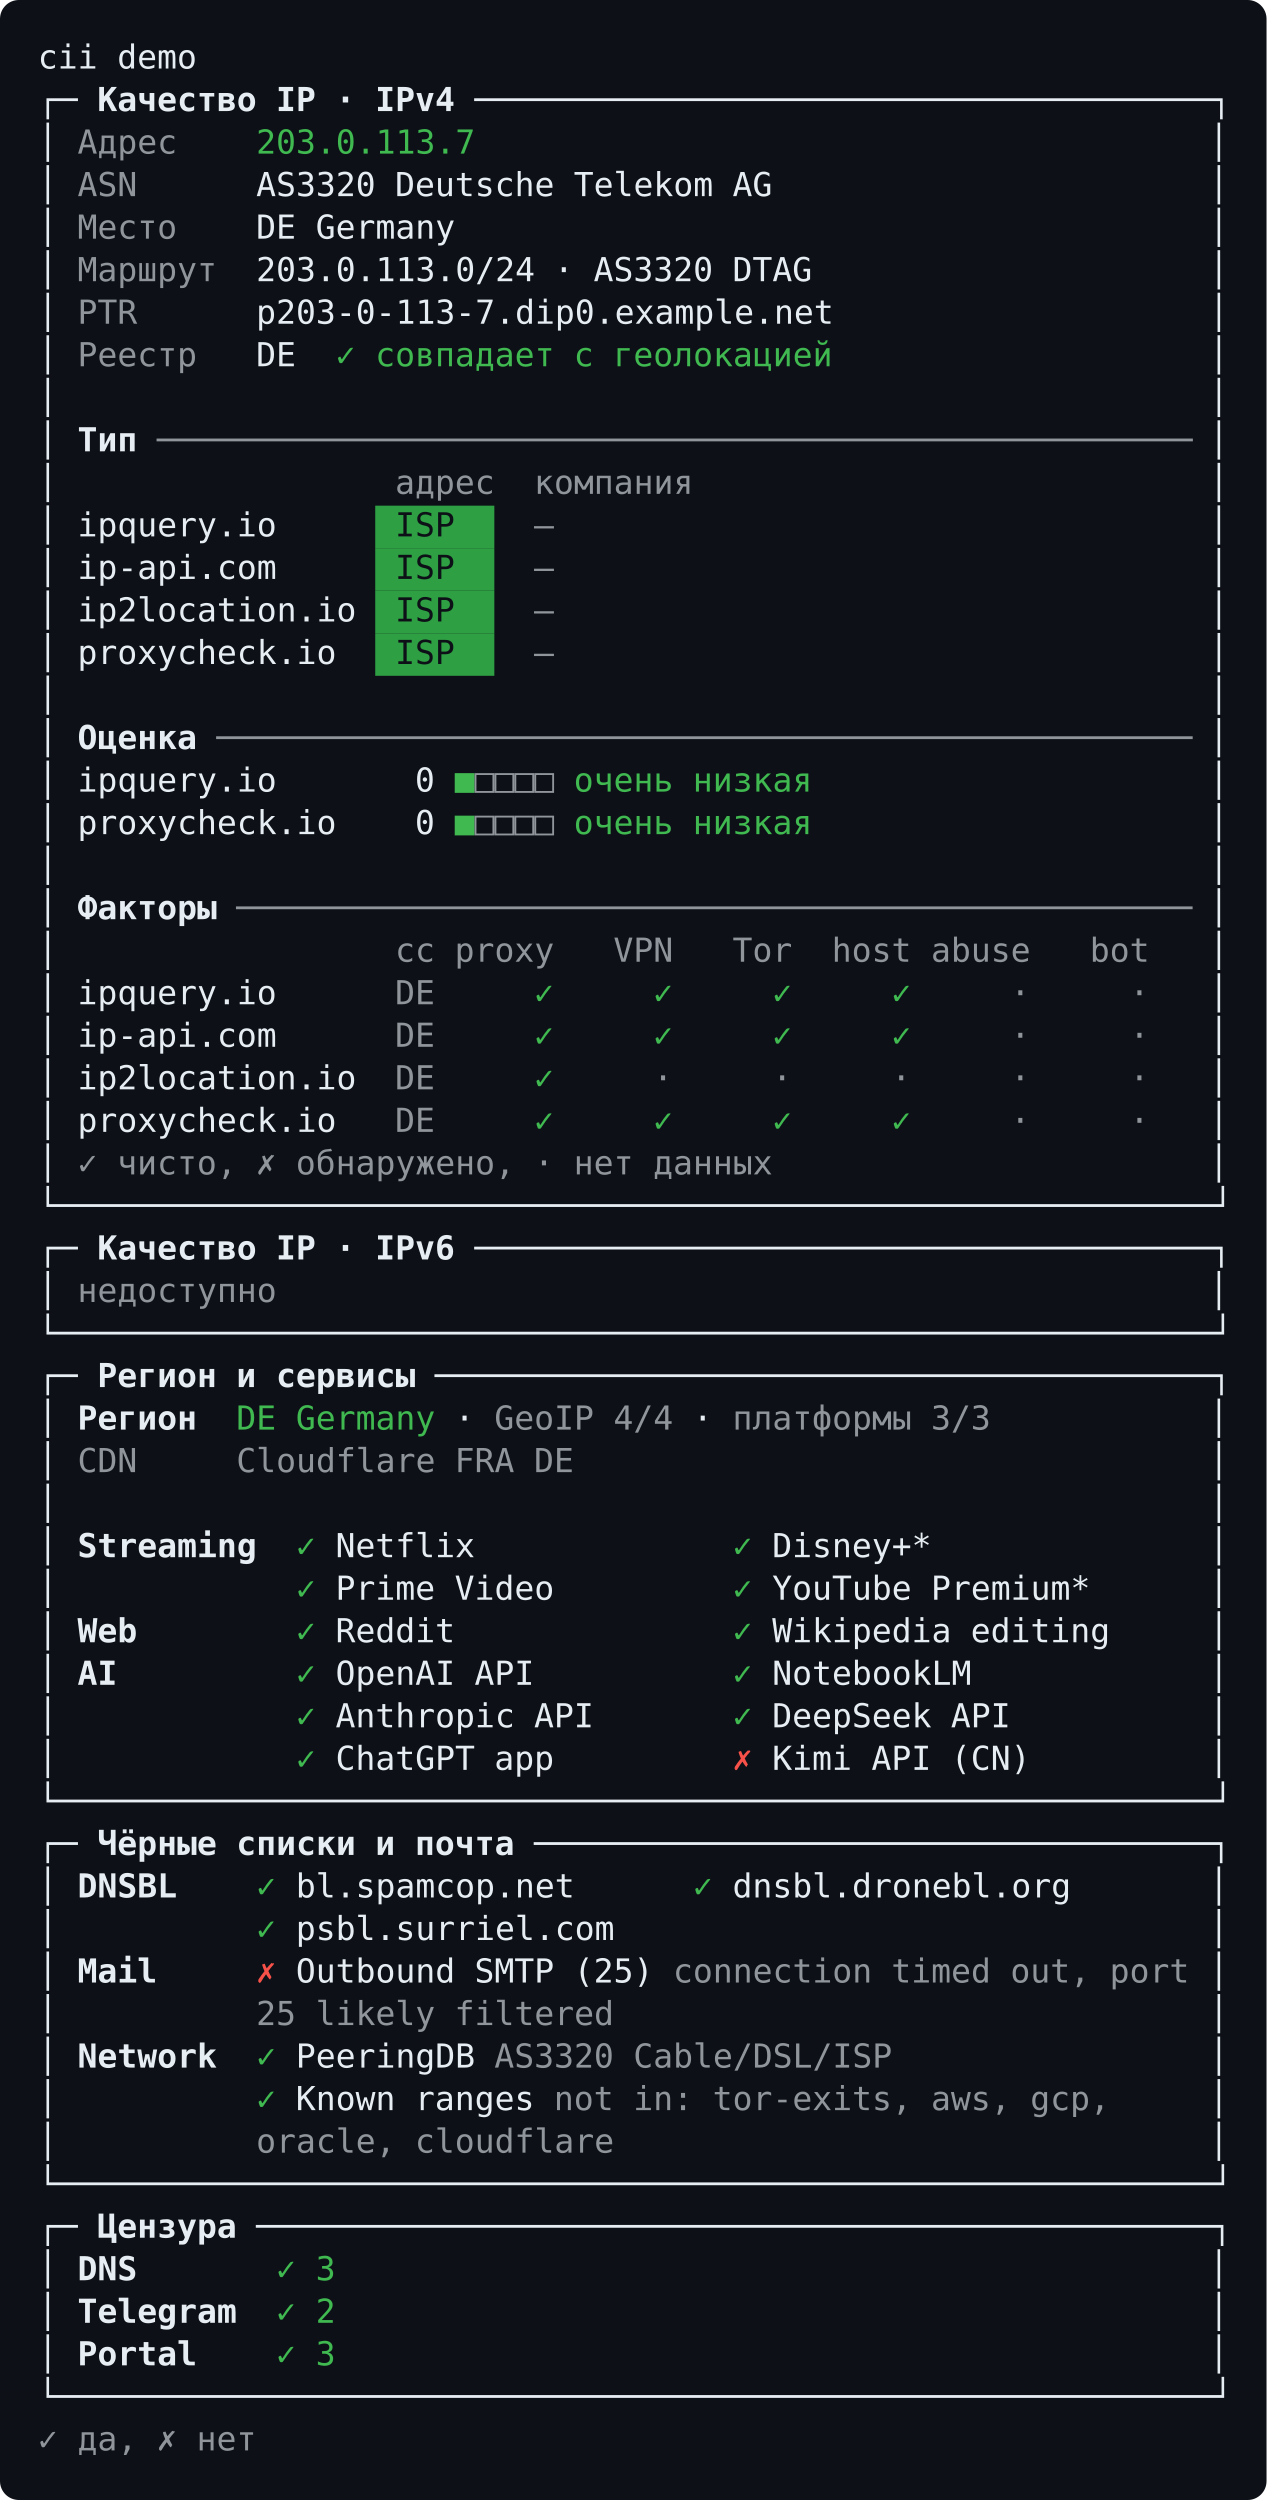
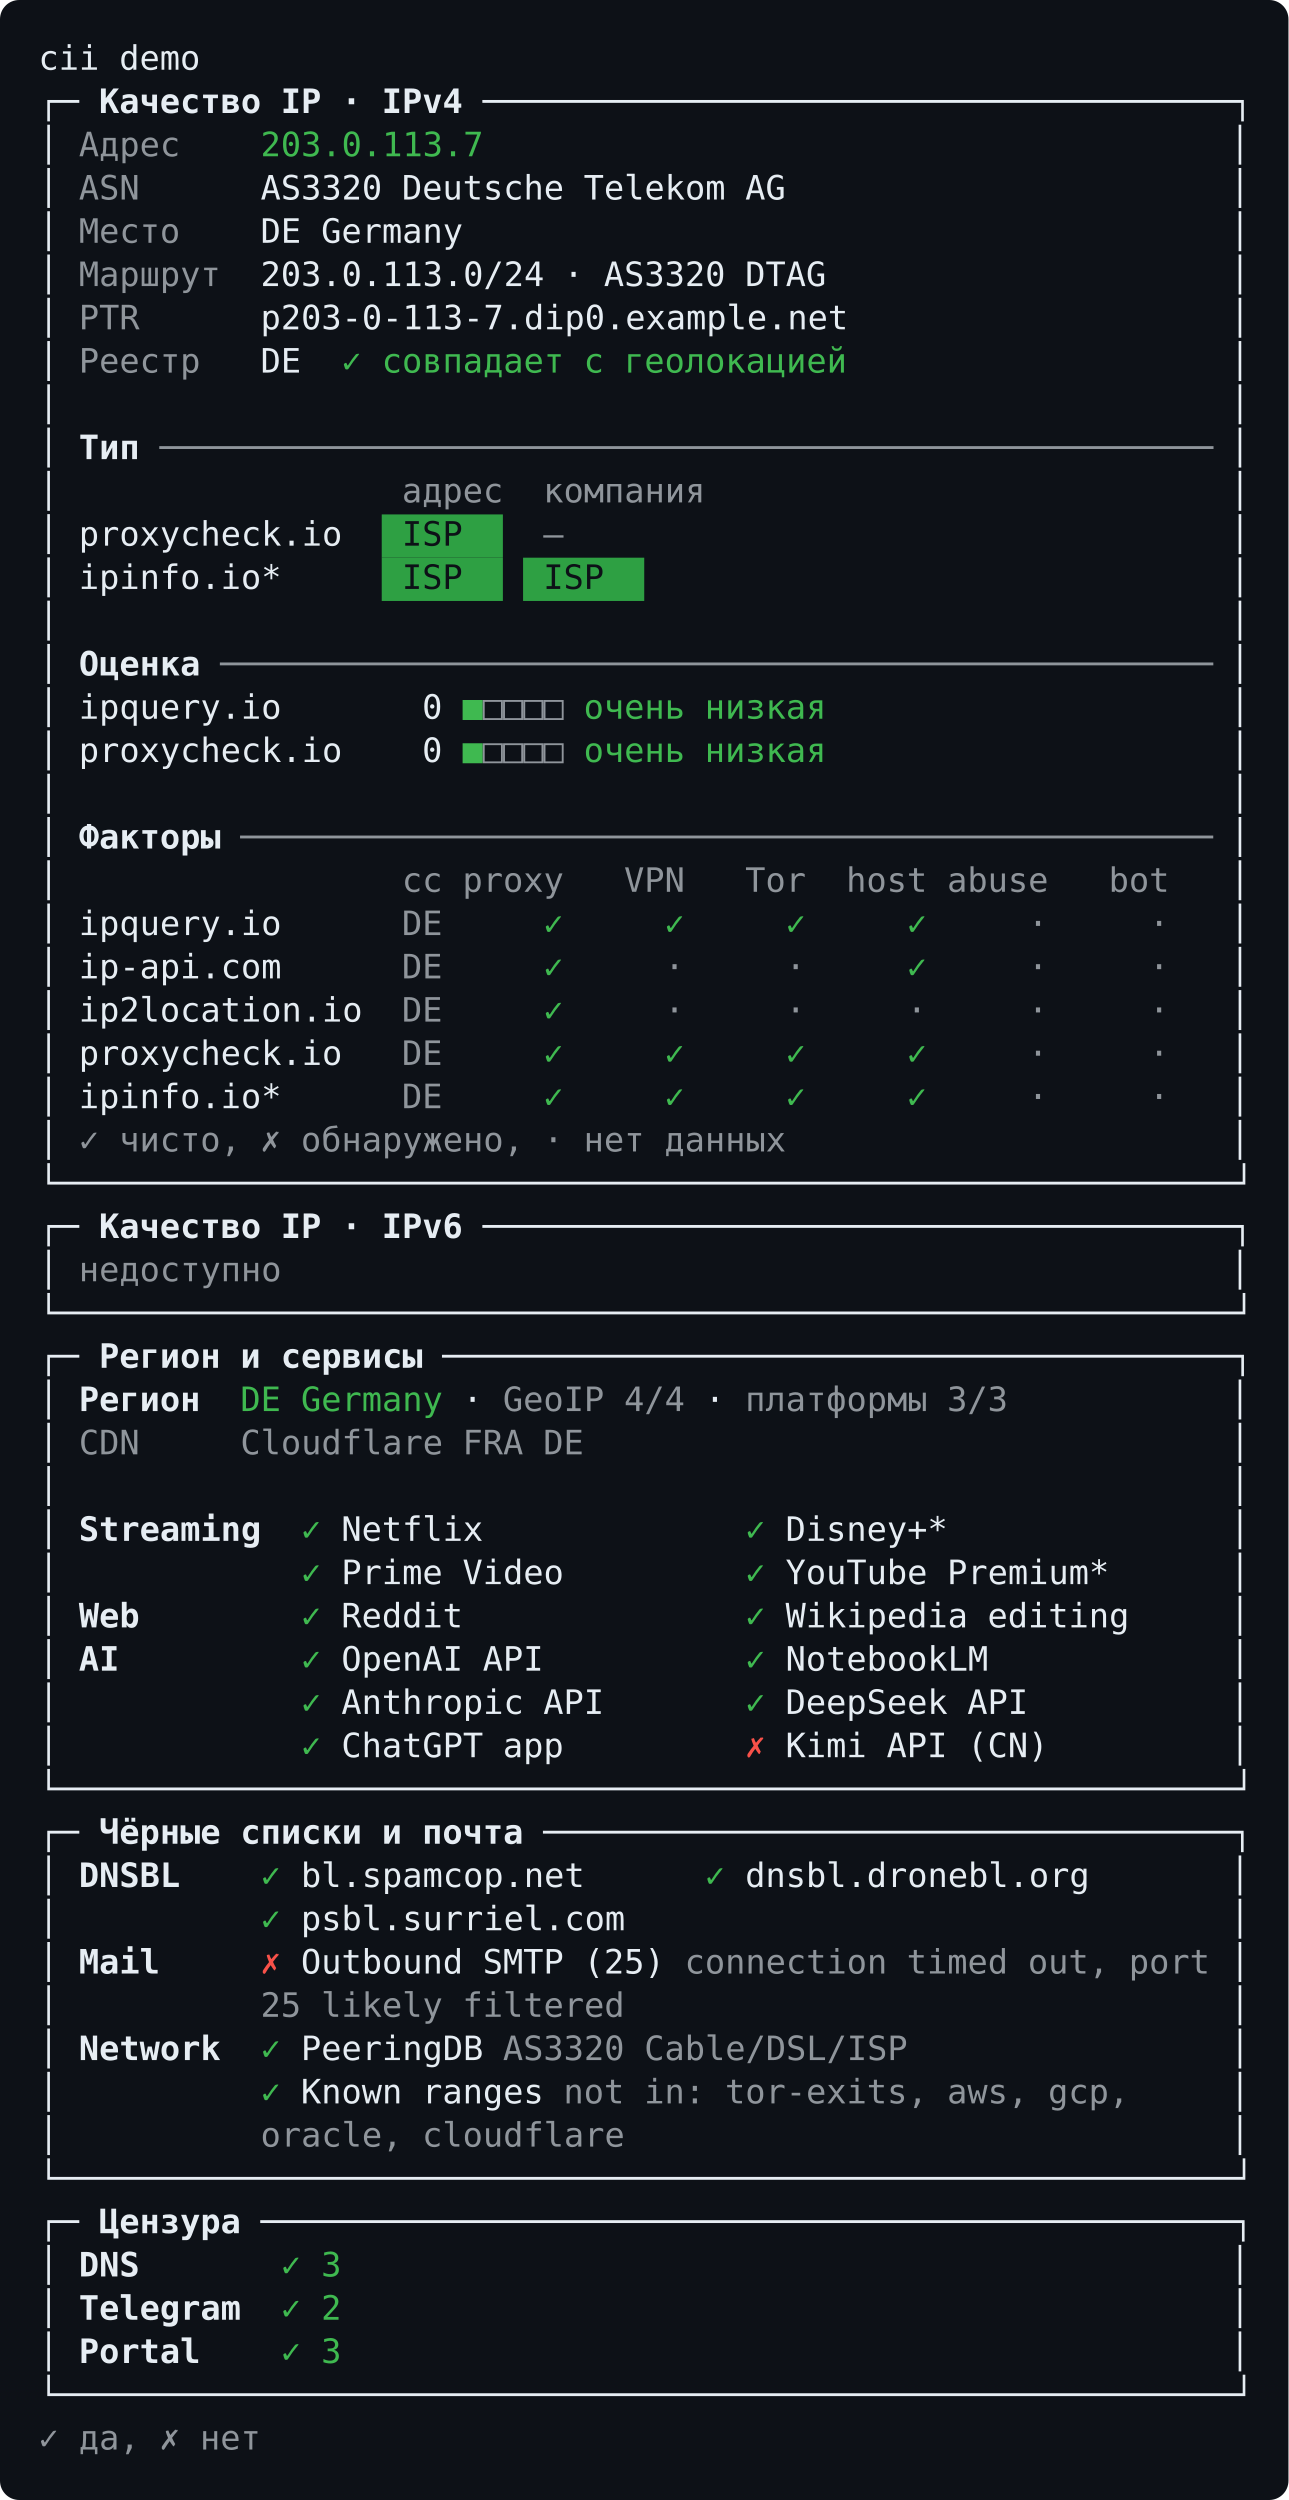
- <svg xmlns="http://www.w3.org/2000/svg" width="536" height="1058" viewBox="0 0 536 1058">
+ <svg xmlns="http://www.w3.org/2000/svg" width="536" height="1040" viewBox="0 0 536 1040">
  <rect width="100%" height="100%" rx="8" fill="#0d1117" />
  <g font-family="'JetBrains Mono','DejaVu Sans Mono',Menlo,Consolas,monospace" font-size="14" fill="#e6edf3" xml:space="preserve" style="white-space:pre;font-variant-ligatures:none">
    <text x="16.0" y="29">cii</text>
    <text x="49.6" y="29">demo</text>
    <text x="16.0" y="47">┌─</text>
    <text x="41.2" y="47" font-weight="bold">Качество</text>
    <text x="116.8" y="47" font-weight="bold">IP</text>
    <text x="142.0" y="47" font-weight="bold">·</text>
    <text x="158.8" y="47" font-weight="bold">IPv4</text>
    <text x="200.8" y="47">─────────────────────────────────────┐</text>
    <text x="16.0" y="65">│</text>
    <text x="32.8" y="65" fill-opacity="0.6">Адрес</text>
    <text x="108.4" y="65" fill="#3fb950">203.0.113.7</text>
    <text x="511.6" y="65">│</text>
    <text x="16.0" y="83">│</text>
    <text x="32.8" y="83" fill-opacity="0.6">ASN</text>
    <text x="108.4" y="83">AS3320</text>
    <text x="167.2" y="83">Deutsche</text>
    <text x="242.8" y="83">Telekom</text>
    <text x="310.0" y="83">AG</text>
    <text x="511.6" y="83">│</text>
    <text x="16.0" y="101">│</text>
    <text x="32.8" y="101" fill-opacity="0.6">Место</text>
    <text x="108.4" y="101">DE</text>
    <text x="133.6" y="101">Germany</text>
    <text x="511.6" y="101">│</text>
    <text x="16.0" y="119">│</text>
    <text x="32.8" y="119" fill-opacity="0.6">Маршрут</text>
    <text x="108.4" y="119">203.0.113.0/24</text>
    <text x="234.4" y="119">·</text>
    <text x="251.2" y="119">AS3320</text>
    <text x="310.0" y="119">DTAG</text>
    <text x="511.6" y="119">│</text>
    <text x="16.0" y="137">│</text>
    <text x="32.8" y="137" fill-opacity="0.6">PTR</text>
    <text x="108.4" y="137">p203-0-113-7.dip0.example.net</text>
    <text x="511.6" y="137">│</text>
    <text x="16.0" y="155">│</text>
    <text x="32.8" y="155" fill-opacity="0.6">Реестр</text>
    <text x="108.4" y="155">DE</text>
    <text x="142.0" y="155" fill="#3fb950">✓</text>
    <text x="158.8" y="155" fill="#3fb950">совпадает</text>
    <text x="242.8" y="155" fill="#3fb950">с</text>
    <text x="259.6" y="155" fill="#3fb950">геолокацией</text>
    <text x="511.6" y="155">│</text>
    <text x="16.0" y="173">│</text>
    <text x="511.6" y="173">│</text>
    <text x="16.0" y="191">│</text>
    <text x="32.8" y="191" font-weight="bold">Тип</text>
    <text x="66.4" y="191" fill-opacity="0.6">────────────────────────────────────────────────────</text>
    <text x="511.6" y="191">│</text>
    <text x="16.0" y="209">│</text>
    <text x="167.2" y="209" fill-opacity="0.6">адрес</text>
    <text x="226.0" y="209" fill-opacity="0.6">компания</text>
    <text x="511.6" y="209">│</text>
    <text x="16.0" y="227">│</text>
-     <text x="32.8" y="227">ipquery.io</text>
+     <text x="32.8" y="227">proxycheck.io</text>
    <rect x="158.8" y="214" width="50.4" height="18" fill="#2ea043" />
    <text x="167.2" y="227" fill="#0d1117">ISP</text>
    <text x="226.0" y="227" fill-opacity="0.6">—</text>
    <text x="511.6" y="227">│</text>
    <text x="16.0" y="245">│</text>
-     <text x="32.8" y="245">ip-api.com</text>
+     <text x="32.8" y="245">ipinfo.io*</text>
    <rect x="158.8" y="232" width="50.4" height="18" fill="#2ea043" />
    <text x="167.2" y="245" fill="#0d1117">ISP</text>
-     <text x="226.0" y="245" fill-opacity="0.6">—</text>
+     <rect x="217.6" y="232" width="50.4" height="18" fill="#2ea043" />
+     <text x="226.0" y="245" fill="#0d1117">ISP</text>
    <text x="511.6" y="245">│</text>
    <text x="16.0" y="263">│</text>
-     <text x="32.8" y="263">ip2location.io</text>
-     <rect x="158.8" y="250" width="50.4" height="18" fill="#2ea043" />
-     <text x="167.2" y="263" fill="#0d1117">ISP</text>
-     <text x="226.0" y="263" fill-opacity="0.6">—</text>
    <text x="511.6" y="263">│</text>
    <text x="16.0" y="281">│</text>
-     <text x="32.8" y="281">proxycheck.io</text>
-     <rect x="158.8" y="268" width="50.4" height="18" fill="#2ea043" />
-     <text x="167.2" y="281" fill="#0d1117">ISP</text>
-     <text x="226.0" y="281" fill-opacity="0.6">—</text>
+     <text x="32.8" y="281" font-weight="bold">Оценка</text>
+     <text x="91.6" y="281" fill-opacity="0.6">─────────────────────────────────────────────────</text>
    <text x="511.6" y="281">│</text>
    <text x="16.0" y="299">│</text>
+     <text x="32.8" y="299">ipquery.io</text>
+     <text x="175.6" y="299">0</text>
+     <text x="192.4" y="299" fill="#3fb950">■</text>
+     <text x="200.8" y="299" fill-opacity="0.6">□□□□</text>
+     <text x="242.8" y="299" fill="#3fb950">очень</text>
+     <text x="293.2" y="299" fill="#3fb950">низкая</text>
    <text x="511.6" y="299">│</text>
    <text x="16.0" y="317">│</text>
-     <text x="32.8" y="317" font-weight="bold">Оценка</text>
-     <text x="91.6" y="317" fill-opacity="0.6">─────────────────────────────────────────────────</text>
+     <text x="32.8" y="317">proxycheck.io</text>
+     <text x="175.6" y="317">0</text>
+     <text x="192.4" y="317" fill="#3fb950">■</text>
+     <text x="200.8" y="317" fill-opacity="0.6">□□□□</text>
+     <text x="242.8" y="317" fill="#3fb950">очень</text>
+     <text x="293.2" y="317" fill="#3fb950">низкая</text>
    <text x="511.6" y="317">│</text>
    <text x="16.0" y="335">│</text>
-     <text x="32.8" y="335">ipquery.io</text>
-     <text x="175.6" y="335">0</text>
-     <text x="192.4" y="335" fill="#3fb950">■</text>
-     <text x="200.8" y="335" fill-opacity="0.6">□□□□</text>
-     <text x="242.8" y="335" fill="#3fb950">очень</text>
-     <text x="293.2" y="335" fill="#3fb950">низкая</text>
    <text x="511.6" y="335">│</text>
    <text x="16.0" y="353">│</text>
-     <text x="32.8" y="353">proxycheck.io</text>
-     <text x="175.6" y="353">0</text>
-     <text x="192.4" y="353" fill="#3fb950">■</text>
-     <text x="200.8" y="353" fill-opacity="0.6">□□□□</text>
-     <text x="242.8" y="353" fill="#3fb950">очень</text>
-     <text x="293.2" y="353" fill="#3fb950">низкая</text>
+     <text x="32.8" y="353" font-weight="bold">Факторы</text>
+     <text x="100.0" y="353" fill-opacity="0.6">────────────────────────────────────────────────</text>
    <text x="511.6" y="353">│</text>
    <text x="16.0" y="371">│</text>
+     <text x="167.2" y="371" fill-opacity="0.6">cc</text>
+     <text x="192.4" y="371" fill-opacity="0.6">proxy</text>
+     <text x="259.6" y="371" fill-opacity="0.6">VPN</text>
+     <text x="310.0" y="371" fill-opacity="0.6">Tor</text>
+     <text x="352.0" y="371" fill-opacity="0.6">host</text>
+     <text x="394.0" y="371" fill-opacity="0.6">abuse</text>
+     <text x="461.2" y="371" fill-opacity="0.6">bot</text>
    <text x="511.6" y="371">│</text>
    <text x="16.0" y="389">│</text>
-     <text x="32.8" y="389" font-weight="bold">Факторы</text>
-     <text x="100.0" y="389" fill-opacity="0.6">────────────────────────────────────────────────</text>
+     <text x="32.8" y="389">ipquery.io</text>
+     <text x="167.2" y="389" fill-opacity="0.6">DE</text>
+     <text x="226.0" y="389" fill="#3fb950">✓</text>
+     <text x="276.4" y="389" fill="#3fb950">✓</text>
+     <text x="326.8" y="389" fill="#3fb950">✓</text>
+     <text x="377.2" y="389" fill="#3fb950">✓</text>
+     <text x="427.6" y="389" fill-opacity="0.6">·</text>
+     <text x="478.0" y="389" fill-opacity="0.6">·</text>
    <text x="511.6" y="389">│</text>
    <text x="16.0" y="407">│</text>
-     <text x="167.2" y="407" fill-opacity="0.6">cc</text>
-     <text x="192.4" y="407" fill-opacity="0.6">proxy</text>
-     <text x="259.6" y="407" fill-opacity="0.6">VPN</text>
-     <text x="310.0" y="407" fill-opacity="0.6">Tor</text>
-     <text x="352.0" y="407" fill-opacity="0.6">host</text>
-     <text x="394.0" y="407" fill-opacity="0.6">abuse</text>
-     <text x="461.2" y="407" fill-opacity="0.6">bot</text>
+     <text x="32.8" y="407">ip-api.com</text>
+     <text x="167.2" y="407" fill-opacity="0.6">DE</text>
+     <text x="226.0" y="407" fill="#3fb950">✓</text>
+     <text x="276.4" y="407" fill-opacity="0.6">·</text>
+     <text x="326.8" y="407" fill-opacity="0.6">·</text>
+     <text x="377.2" y="407" fill="#3fb950">✓</text>
+     <text x="427.6" y="407" fill-opacity="0.6">·</text>
+     <text x="478.0" y="407" fill-opacity="0.6">·</text>
    <text x="511.6" y="407">│</text>
    <text x="16.0" y="425">│</text>
-     <text x="32.8" y="425">ipquery.io</text>
+     <text x="32.8" y="425">ip2location.io</text>
    <text x="167.2" y="425" fill-opacity="0.6">DE</text>
    <text x="226.0" y="425" fill="#3fb950">✓</text>
-     <text x="276.4" y="425" fill="#3fb950">✓</text>
-     <text x="326.8" y="425" fill="#3fb950">✓</text>
-     <text x="377.2" y="425" fill="#3fb950">✓</text>
+     <text x="276.4" y="425" fill-opacity="0.6">·</text>
+     <text x="326.8" y="425" fill-opacity="0.6">·</text>
+     <text x="377.2" y="425" fill-opacity="0.6">·</text>
    <text x="427.6" y="425" fill-opacity="0.6">·</text>
    <text x="478.0" y="425" fill-opacity="0.6">·</text>
    <text x="511.6" y="425">│</text>
    <text x="16.0" y="443">│</text>
-     <text x="32.8" y="443">ip-api.com</text>
+     <text x="32.8" y="443">proxycheck.io</text>
    <text x="167.2" y="443" fill-opacity="0.6">DE</text>
    <text x="226.0" y="443" fill="#3fb950">✓</text>
    <text x="276.4" y="443" fill="#3fb950">✓</text>
    <text x="326.8" y="443" fill="#3fb950">✓</text>
    <text x="377.2" y="443" fill="#3fb950">✓</text>
    <text x="427.6" y="443" fill-opacity="0.6">·</text>
    <text x="478.0" y="443" fill-opacity="0.6">·</text>
    <text x="511.6" y="443">│</text>
    <text x="16.0" y="461">│</text>
-     <text x="32.8" y="461">ip2location.io</text>
+     <text x="32.8" y="461">ipinfo.io*</text>
    <text x="167.2" y="461" fill-opacity="0.6">DE</text>
    <text x="226.0" y="461" fill="#3fb950">✓</text>
-     <text x="276.4" y="461" fill-opacity="0.6">·</text>
-     <text x="326.8" y="461" fill-opacity="0.6">·</text>
-     <text x="377.2" y="461" fill-opacity="0.6">·</text>
+     <text x="276.4" y="461" fill="#3fb950">✓</text>
+     <text x="326.8" y="461" fill="#3fb950">✓</text>
+     <text x="377.2" y="461" fill="#3fb950">✓</text>
    <text x="427.6" y="461" fill-opacity="0.6">·</text>
    <text x="478.0" y="461" fill-opacity="0.6">·</text>
    <text x="511.6" y="461">│</text>
    <text x="16.0" y="479">│</text>
-     <text x="32.8" y="479">proxycheck.io</text>
-     <text x="167.2" y="479" fill-opacity="0.6">DE</text>
-     <text x="226.0" y="479" fill="#3fb950">✓</text>
-     <text x="276.4" y="479" fill="#3fb950">✓</text>
-     <text x="326.8" y="479" fill="#3fb950">✓</text>
-     <text x="377.2" y="479" fill="#3fb950">✓</text>
-     <text x="427.6" y="479" fill-opacity="0.6">·</text>
-     <text x="478.0" y="479" fill-opacity="0.6">·</text>
+     <text x="32.8" y="479" fill-opacity="0.6">✓</text>
+     <text x="49.6" y="479" fill-opacity="0.6">чисто,</text>
+     <text x="108.4" y="479" fill-opacity="0.6">✗</text>
+     <text x="125.2" y="479" fill-opacity="0.6">обнаружено,</text>
+     <text x="226.0" y="479" fill-opacity="0.6">·</text>
+     <text x="242.8" y="479" fill-opacity="0.6">нет</text>
+     <text x="276.4" y="479" fill-opacity="0.6">данных</text>
    <text x="511.6" y="479">│</text>
-     <text x="16.0" y="497">│</text>
-     <text x="32.8" y="497" fill-opacity="0.6">✓</text>
-     <text x="49.6" y="497" fill-opacity="0.6">чисто,</text>
-     <text x="108.4" y="497" fill-opacity="0.6">✗</text>
-     <text x="125.2" y="497" fill-opacity="0.6">обнаружено,</text>
-     <text x="226.0" y="497" fill-opacity="0.6">·</text>
-     <text x="242.8" y="497" fill-opacity="0.6">нет</text>
-     <text x="276.4" y="497" fill-opacity="0.6">данных</text>
-     <text x="511.6" y="497">│</text>
-     <text x="16.0" y="515">└──────────────────────────────────────────────────────────┘</text>
-     <text x="16.0" y="533">┌─</text>
-     <text x="41.2" y="533" font-weight="bold">Качество</text>
-     <text x="116.8" y="533" font-weight="bold">IP</text>
-     <text x="142.0" y="533" font-weight="bold">·</text>
-     <text x="158.8" y="533" font-weight="bold">IPv6</text>
-     <text x="200.8" y="533">─────────────────────────────────────┐</text>
-     <text x="16.0" y="551">│</text>
-     <text x="32.8" y="551" fill-opacity="0.6">недоступно</text>
-     <text x="511.6" y="551">│</text>
-     <text x="16.0" y="569">└──────────────────────────────────────────────────────────┘</text>
-     <text x="16.0" y="587">┌─</text>
-     <text x="41.2" y="587" font-weight="bold">Регион</text>
-     <text x="100.0" y="587" font-weight="bold">и</text>
-     <text x="116.8" y="587" font-weight="bold">сервисы</text>
-     <text x="184.0" y="587">───────────────────────────────────────┐</text>
+     <text x="16.0" y="497">└──────────────────────────────────────────────────────────┘</text>
+     <text x="16.0" y="515">┌─</text>
+     <text x="41.2" y="515" font-weight="bold">Качество</text>
+     <text x="116.8" y="515" font-weight="bold">IP</text>
+     <text x="142.0" y="515" font-weight="bold">·</text>
+     <text x="158.8" y="515" font-weight="bold">IPv6</text>
+     <text x="200.8" y="515">─────────────────────────────────────┐</text>
+     <text x="16.0" y="533">│</text>
+     <text x="32.8" y="533" fill-opacity="0.6">недоступно</text>
+     <text x="511.6" y="533">│</text>
+     <text x="16.0" y="551">└──────────────────────────────────────────────────────────┘</text>
+     <text x="16.0" y="569">┌─</text>
+     <text x="41.2" y="569" font-weight="bold">Регион</text>
+     <text x="100.0" y="569" font-weight="bold">и</text>
+     <text x="116.8" y="569" font-weight="bold">сервисы</text>
+     <text x="184.0" y="569">───────────────────────────────────────┐</text>
+     <text x="16.0" y="587">│</text>
+     <text x="32.8" y="587" font-weight="bold">Регион</text>
+     <text x="100.0" y="587" fill="#3fb950">DE</text>
+     <text x="125.2" y="587" fill="#3fb950">Germany</text>
+     <text x="192.4" y="587">·</text>
+     <text x="209.2" y="587" fill-opacity="0.6">GeoIP</text>
+     <text x="259.6" y="587" fill-opacity="0.6">4/4</text>
+     <text x="293.2" y="587">·</text>
+     <text x="310.0" y="587" fill-opacity="0.6">платформы</text>
+     <text x="394.0" y="587" fill-opacity="0.6">3/3</text>
+     <text x="511.6" y="587">│</text>
    <text x="16.0" y="605">│</text>
-     <text x="32.8" y="605" font-weight="bold">Регион</text>
-     <text x="100.0" y="605" fill="#3fb950">DE</text>
-     <text x="125.2" y="605" fill="#3fb950">Germany</text>
-     <text x="192.4" y="605">·</text>
-     <text x="209.2" y="605" fill-opacity="0.6">GeoIP</text>
-     <text x="259.6" y="605" fill-opacity="0.6">4/4</text>
-     <text x="293.2" y="605">·</text>
-     <text x="310.0" y="605" fill-opacity="0.6">платформы</text>
-     <text x="394.0" y="605" fill-opacity="0.6">3/3</text>
+     <text x="32.8" y="605" fill-opacity="0.6">CDN</text>
+     <text x="100.0" y="605" fill-opacity="0.6">Cloudflare</text>
+     <text x="192.4" y="605" fill-opacity="0.6">FRA</text>
+     <text x="226.0" y="605" fill-opacity="0.6">DE</text>
    <text x="511.6" y="605">│</text>
    <text x="16.0" y="623">│</text>
-     <text x="32.8" y="623" fill-opacity="0.6">CDN</text>
-     <text x="100.0" y="623" fill-opacity="0.6">Cloudflare</text>
-     <text x="192.4" y="623" fill-opacity="0.6">FRA</text>
-     <text x="226.0" y="623" fill-opacity="0.6">DE</text>
    <text x="511.6" y="623">│</text>
    <text x="16.0" y="641">│</text>
+     <text x="32.8" y="641" font-weight="bold">Streaming</text>
+     <text x="125.2" y="641" fill="#3fb950">✓</text>
+     <text x="142.0" y="641">Netflix</text>
+     <text x="310.0" y="641" fill="#3fb950">✓</text>
+     <text x="326.8" y="641">Disney+*</text>
    <text x="511.6" y="641">│</text>
    <text x="16.0" y="659">│</text>
-     <text x="32.8" y="659" font-weight="bold">Streaming</text>
    <text x="125.2" y="659" fill="#3fb950">✓</text>
-     <text x="142.0" y="659">Netflix</text>
+     <text x="142.0" y="659">Prime</text>
+     <text x="192.4" y="659">Video</text>
    <text x="310.0" y="659" fill="#3fb950">✓</text>
-     <text x="326.8" y="659">Disney+*</text>
+     <text x="326.8" y="659">YouTube</text>
+     <text x="394.0" y="659">Premium*</text>
    <text x="511.6" y="659">│</text>
    <text x="16.0" y="677">│</text>
+     <text x="32.8" y="677" font-weight="bold">Web</text>
    <text x="125.2" y="677" fill="#3fb950">✓</text>
-     <text x="142.0" y="677">Prime</text>
-     <text x="192.4" y="677">Video</text>
+     <text x="142.0" y="677">Reddit</text>
    <text x="310.0" y="677" fill="#3fb950">✓</text>
-     <text x="326.8" y="677">YouTube</text>
-     <text x="394.0" y="677">Premium*</text>
+     <text x="326.8" y="677">Wikipedia</text>
+     <text x="410.8" y="677">editing</text>
    <text x="511.6" y="677">│</text>
    <text x="16.0" y="695">│</text>
-     <text x="32.8" y="695" font-weight="bold">Web</text>
+     <text x="32.8" y="695" font-weight="bold">AI</text>
    <text x="125.2" y="695" fill="#3fb950">✓</text>
-     <text x="142.0" y="695">Reddit</text>
+     <text x="142.0" y="695">OpenAI</text>
+     <text x="200.8" y="695">API</text>
    <text x="310.0" y="695" fill="#3fb950">✓</text>
-     <text x="326.8" y="695">Wikipedia</text>
-     <text x="410.8" y="695">editing</text>
+     <text x="326.8" y="695">NotebookLM</text>
    <text x="511.6" y="695">│</text>
    <text x="16.0" y="713">│</text>
-     <text x="32.8" y="713" font-weight="bold">AI</text>
    <text x="125.2" y="713" fill="#3fb950">✓</text>
-     <text x="142.0" y="713">OpenAI</text>
-     <text x="200.8" y="713">API</text>
+     <text x="142.0" y="713">Anthropic</text>
+     <text x="226.0" y="713">API</text>
    <text x="310.0" y="713" fill="#3fb950">✓</text>
-     <text x="326.8" y="713">NotebookLM</text>
+     <text x="326.8" y="713">DeepSeek</text>
+     <text x="402.4" y="713">API</text>
    <text x="511.6" y="713">│</text>
    <text x="16.0" y="731">│</text>
    <text x="125.2" y="731" fill="#3fb950">✓</text>
-     <text x="142.0" y="731">Anthropic</text>
-     <text x="226.0" y="731">API</text>
-     <text x="310.0" y="731" fill="#3fb950">✓</text>
-     <text x="326.8" y="731">DeepSeek</text>
-     <text x="402.4" y="731">API</text>
+     <text x="142.0" y="731">ChatGPT</text>
+     <text x="209.2" y="731">app</text>
+     <text x="310.0" y="731" fill="#f85149">✗</text>
+     <text x="326.8" y="731">Kimi</text>
+     <text x="368.8" y="731">API</text>
+     <text x="402.4" y="731">(CN)</text>
    <text x="511.6" y="731">│</text>
-     <text x="16.0" y="749">│</text>
-     <text x="125.2" y="749" fill="#3fb950">✓</text>
-     <text x="142.0" y="749">ChatGPT</text>
-     <text x="209.2" y="749">app</text>
-     <text x="310.0" y="749" fill="#f85149">✗</text>
-     <text x="326.8" y="749">Kimi</text>
-     <text x="368.8" y="749">API</text>
-     <text x="402.4" y="749">(CN)</text>
-     <text x="511.6" y="749">│</text>
-     <text x="16.0" y="767">└──────────────────────────────────────────────────────────┘</text>
-     <text x="16.0" y="785">┌─</text>
-     <text x="41.2" y="785" font-weight="bold">Чёрные</text>
-     <text x="100.0" y="785" font-weight="bold">списки</text>
-     <text x="158.8" y="785" font-weight="bold">и</text>
-     <text x="175.6" y="785" font-weight="bold">почта</text>
-     <text x="226.0" y="785">──────────────────────────────────┐</text>
+     <text x="16.0" y="749">└──────────────────────────────────────────────────────────┘</text>
+     <text x="16.0" y="767">┌─</text>
+     <text x="41.2" y="767" font-weight="bold">Чёрные</text>
+     <text x="100.0" y="767" font-weight="bold">списки</text>
+     <text x="158.8" y="767" font-weight="bold">и</text>
+     <text x="175.6" y="767" font-weight="bold">почта</text>
+     <text x="226.0" y="767">──────────────────────────────────┐</text>
+     <text x="16.0" y="785">│</text>
+     <text x="32.8" y="785" font-weight="bold">DNSBL</text>
+     <text x="108.4" y="785" fill="#3fb950">✓</text>
+     <text x="125.2" y="785">bl.spamcop.net</text>
+     <text x="293.2" y="785" fill="#3fb950">✓</text>
+     <text x="310.0" y="785">dnsbl.dronebl.org</text>
+     <text x="511.6" y="785">│</text>
    <text x="16.0" y="803">│</text>
-     <text x="32.8" y="803" font-weight="bold">DNSBL</text>
    <text x="108.4" y="803" fill="#3fb950">✓</text>
-     <text x="125.2" y="803">bl.spamcop.net</text>
-     <text x="293.2" y="803" fill="#3fb950">✓</text>
-     <text x="310.0" y="803">dnsbl.dronebl.org</text>
+     <text x="125.2" y="803">psbl.surriel.com</text>
    <text x="511.6" y="803">│</text>
    <text x="16.0" y="821">│</text>
-     <text x="108.4" y="821" fill="#3fb950">✓</text>
-     <text x="125.2" y="821">psbl.surriel.com</text>
+     <text x="32.8" y="821" font-weight="bold">Mail</text>
+     <text x="108.4" y="821" fill="#f85149">✗</text>
+     <text x="125.2" y="821">Outbound</text>
+     <text x="200.8" y="821">SMTP</text>
+     <text x="242.8" y="821">(25)</text>
+     <text x="284.8" y="821" fill-opacity="0.6">connection</text>
+     <text x="377.2" y="821" fill-opacity="0.6">timed</text>
+     <text x="427.6" y="821" fill-opacity="0.6">out,</text>
+     <text x="469.6" y="821" fill-opacity="0.6">port</text>
    <text x="511.6" y="821">│</text>
    <text x="16.0" y="839">│</text>
-     <text x="32.8" y="839" font-weight="bold">Mail</text>
-     <text x="108.4" y="839" fill="#f85149">✗</text>
-     <text x="125.2" y="839">Outbound</text>
-     <text x="200.8" y="839">SMTP</text>
-     <text x="242.8" y="839">(25)</text>
-     <text x="284.8" y="839" fill-opacity="0.6">connection</text>
-     <text x="377.2" y="839" fill-opacity="0.6">timed</text>
-     <text x="427.6" y="839" fill-opacity="0.6">out,</text>
-     <text x="469.6" y="839" fill-opacity="0.6">port</text>
+     <text x="108.4" y="839" fill-opacity="0.6">25</text>
+     <text x="133.6" y="839" fill-opacity="0.6">likely</text>
+     <text x="192.4" y="839" fill-opacity="0.6">filtered</text>
    <text x="511.6" y="839">│</text>
    <text x="16.0" y="857">│</text>
-     <text x="108.4" y="857" fill-opacity="0.6">25</text>
-     <text x="133.6" y="857" fill-opacity="0.6">likely</text>
-     <text x="192.4" y="857" fill-opacity="0.6">filtered</text>
+     <text x="32.8" y="857" font-weight="bold">Network</text>
+     <text x="108.4" y="857" fill="#3fb950">✓</text>
+     <text x="125.2" y="857">PeeringDB</text>
+     <text x="209.2" y="857" fill-opacity="0.6">AS3320</text>
+     <text x="268.0" y="857" fill-opacity="0.6">Cable/DSL/ISP</text>
    <text x="511.6" y="857">│</text>
    <text x="16.0" y="875">│</text>
-     <text x="32.8" y="875" font-weight="bold">Network</text>
    <text x="108.4" y="875" fill="#3fb950">✓</text>
-     <text x="125.2" y="875">PeeringDB</text>
-     <text x="209.2" y="875" fill-opacity="0.6">AS3320</text>
-     <text x="268.0" y="875" fill-opacity="0.6">Cable/DSL/ISP</text>
+     <text x="125.2" y="875">Known</text>
+     <text x="175.6" y="875">ranges</text>
+     <text x="234.4" y="875" fill-opacity="0.6">not</text>
+     <text x="268.0" y="875" fill-opacity="0.6">in:</text>
+     <text x="301.6" y="875" fill-opacity="0.6">tor-exits,</text>
+     <text x="394.0" y="875" fill-opacity="0.6">aws,</text>
+     <text x="436.0" y="875" fill-opacity="0.6">gcp,</text>
    <text x="511.6" y="875">│</text>
    <text x="16.0" y="893">│</text>
-     <text x="108.4" y="893" fill="#3fb950">✓</text>
-     <text x="125.2" y="893">Known</text>
-     <text x="175.6" y="893">ranges</text>
-     <text x="234.4" y="893" fill-opacity="0.6">not</text>
-     <text x="268.0" y="893" fill-opacity="0.6">in:</text>
-     <text x="301.6" y="893" fill-opacity="0.6">tor-exits,</text>
-     <text x="394.0" y="893" fill-opacity="0.6">aws,</text>
-     <text x="436.0" y="893" fill-opacity="0.6">gcp,</text>
+     <text x="108.4" y="893" fill-opacity="0.6">oracle,</text>
+     <text x="175.6" y="893" fill-opacity="0.6">cloudflare</text>
    <text x="511.6" y="893">│</text>
-     <text x="16.0" y="911">│</text>
-     <text x="108.4" y="911" fill-opacity="0.6">oracle,</text>
-     <text x="175.6" y="911" fill-opacity="0.6">cloudflare</text>
-     <text x="511.6" y="911">│</text>
-     <text x="16.0" y="929">└──────────────────────────────────────────────────────────┘</text>
-     <text x="16.0" y="947">┌─</text>
-     <text x="41.2" y="947" font-weight="bold">Цензура</text>
-     <text x="108.4" y="947">────────────────────────────────────────────────┐</text>
+     <text x="16.0" y="911">└──────────────────────────────────────────────────────────┘</text>
+     <text x="16.0" y="929">┌─</text>
+     <text x="41.2" y="929" font-weight="bold">Цензура</text>
+     <text x="108.4" y="929">────────────────────────────────────────────────┐</text>
+     <text x="16.0" y="947">│</text>
+     <text x="32.8" y="947" font-weight="bold">DNS</text>
+     <text x="116.8" y="947" fill="#3fb950">✓</text>
+     <text x="133.6" y="947" fill="#3fb950">3</text>
+     <text x="511.6" y="947">│</text>
    <text x="16.0" y="965">│</text>
-     <text x="32.8" y="965" font-weight="bold">DNS</text>
+     <text x="32.8" y="965" font-weight="bold">Telegram</text>
    <text x="116.8" y="965" fill="#3fb950">✓</text>
-     <text x="133.6" y="965" fill="#3fb950">3</text>
+     <text x="133.6" y="965" fill="#3fb950">2</text>
    <text x="511.6" y="965">│</text>
    <text x="16.0" y="983">│</text>
-     <text x="32.8" y="983" font-weight="bold">Telegram</text>
+     <text x="32.8" y="983" font-weight="bold">Portal</text>
    <text x="116.8" y="983" fill="#3fb950">✓</text>
-     <text x="133.6" y="983" fill="#3fb950">2</text>
+     <text x="133.6" y="983" fill="#3fb950">3</text>
    <text x="511.6" y="983">│</text>
-     <text x="16.0" y="1001">│</text>
-     <text x="32.8" y="1001" font-weight="bold">Portal</text>
-     <text x="116.8" y="1001" fill="#3fb950">✓</text>
-     <text x="133.6" y="1001" fill="#3fb950">3</text>
-     <text x="511.6" y="1001">│</text>
-     <text x="16.0" y="1019">└──────────────────────────────────────────────────────────┘</text>
-     <text x="16.0" y="1037" fill-opacity="0.6">✓</text>
-     <text x="32.8" y="1037" fill-opacity="0.6">да,</text>
-     <text x="66.4" y="1037" fill-opacity="0.6">✗</text>
-     <text x="83.2" y="1037" fill-opacity="0.6">нет</text>
+     <text x="16.0" y="1001">└──────────────────────────────────────────────────────────┘</text>
+     <text x="16.0" y="1019" fill-opacity="0.6">✓</text>
+     <text x="32.8" y="1019" fill-opacity="0.6">да,</text>
+     <text x="66.4" y="1019" fill-opacity="0.6">✗</text>
+     <text x="83.2" y="1019" fill-opacity="0.6">нет</text>
  </g>
</svg>
